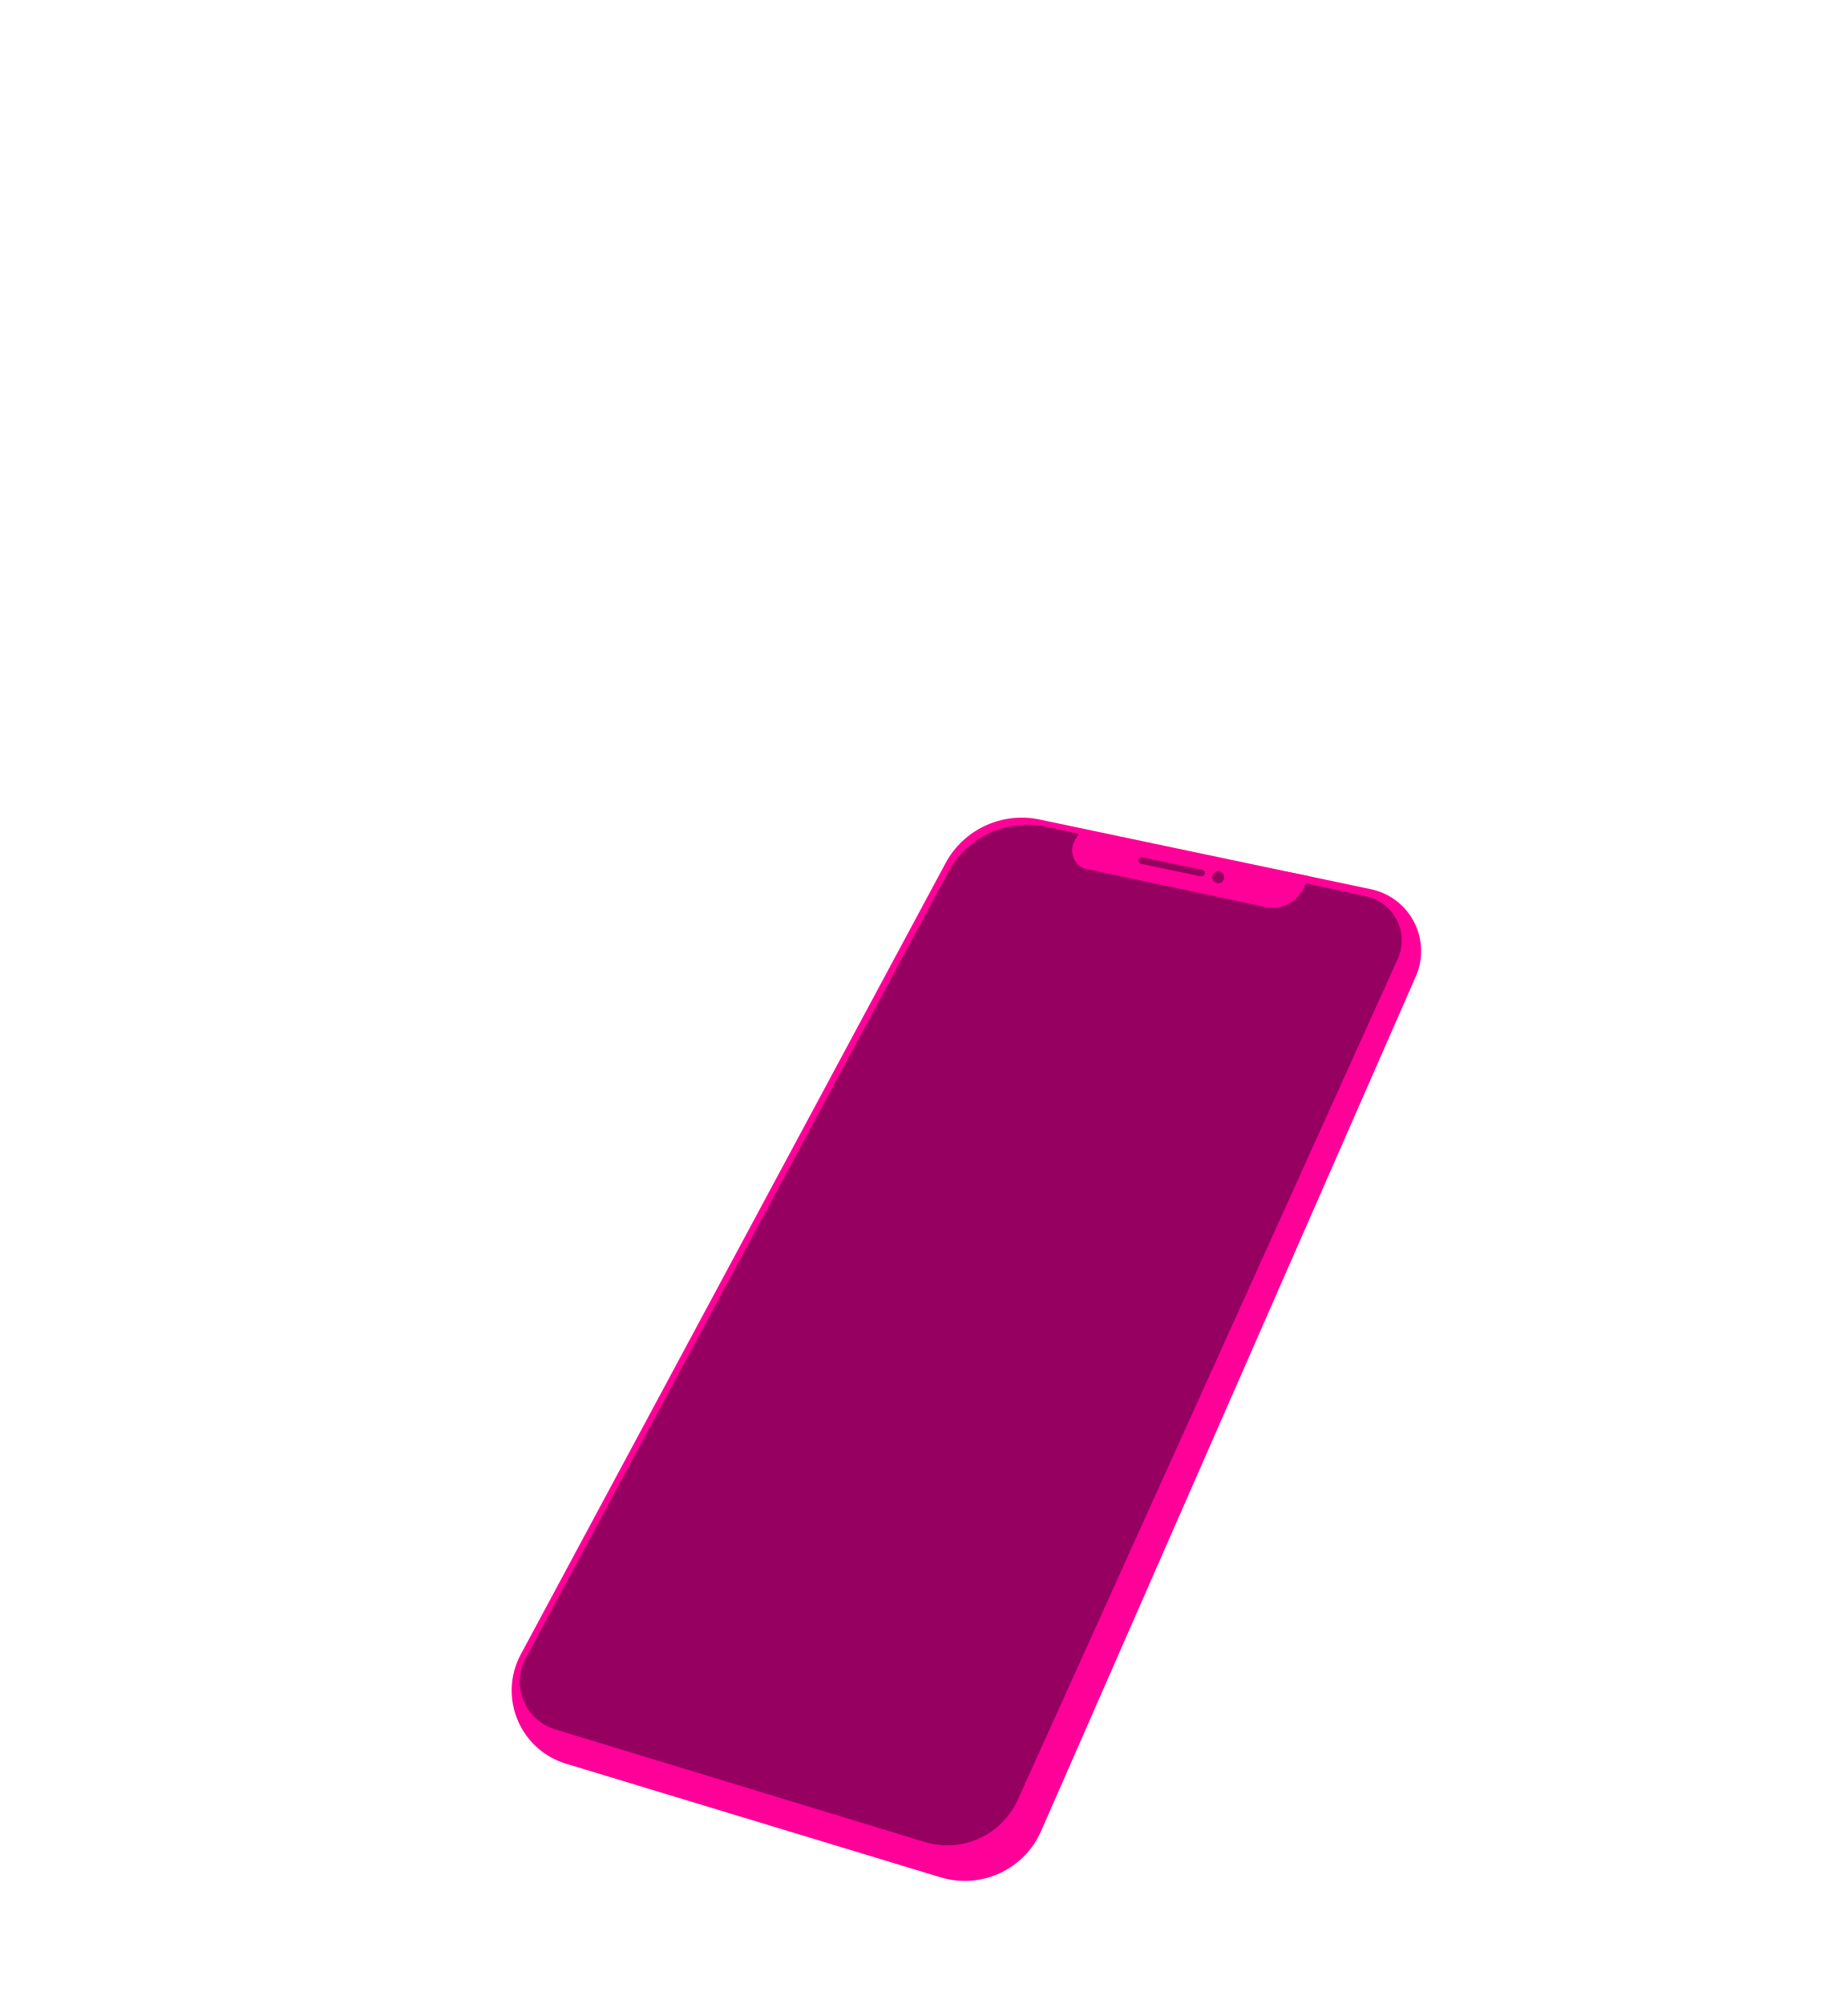
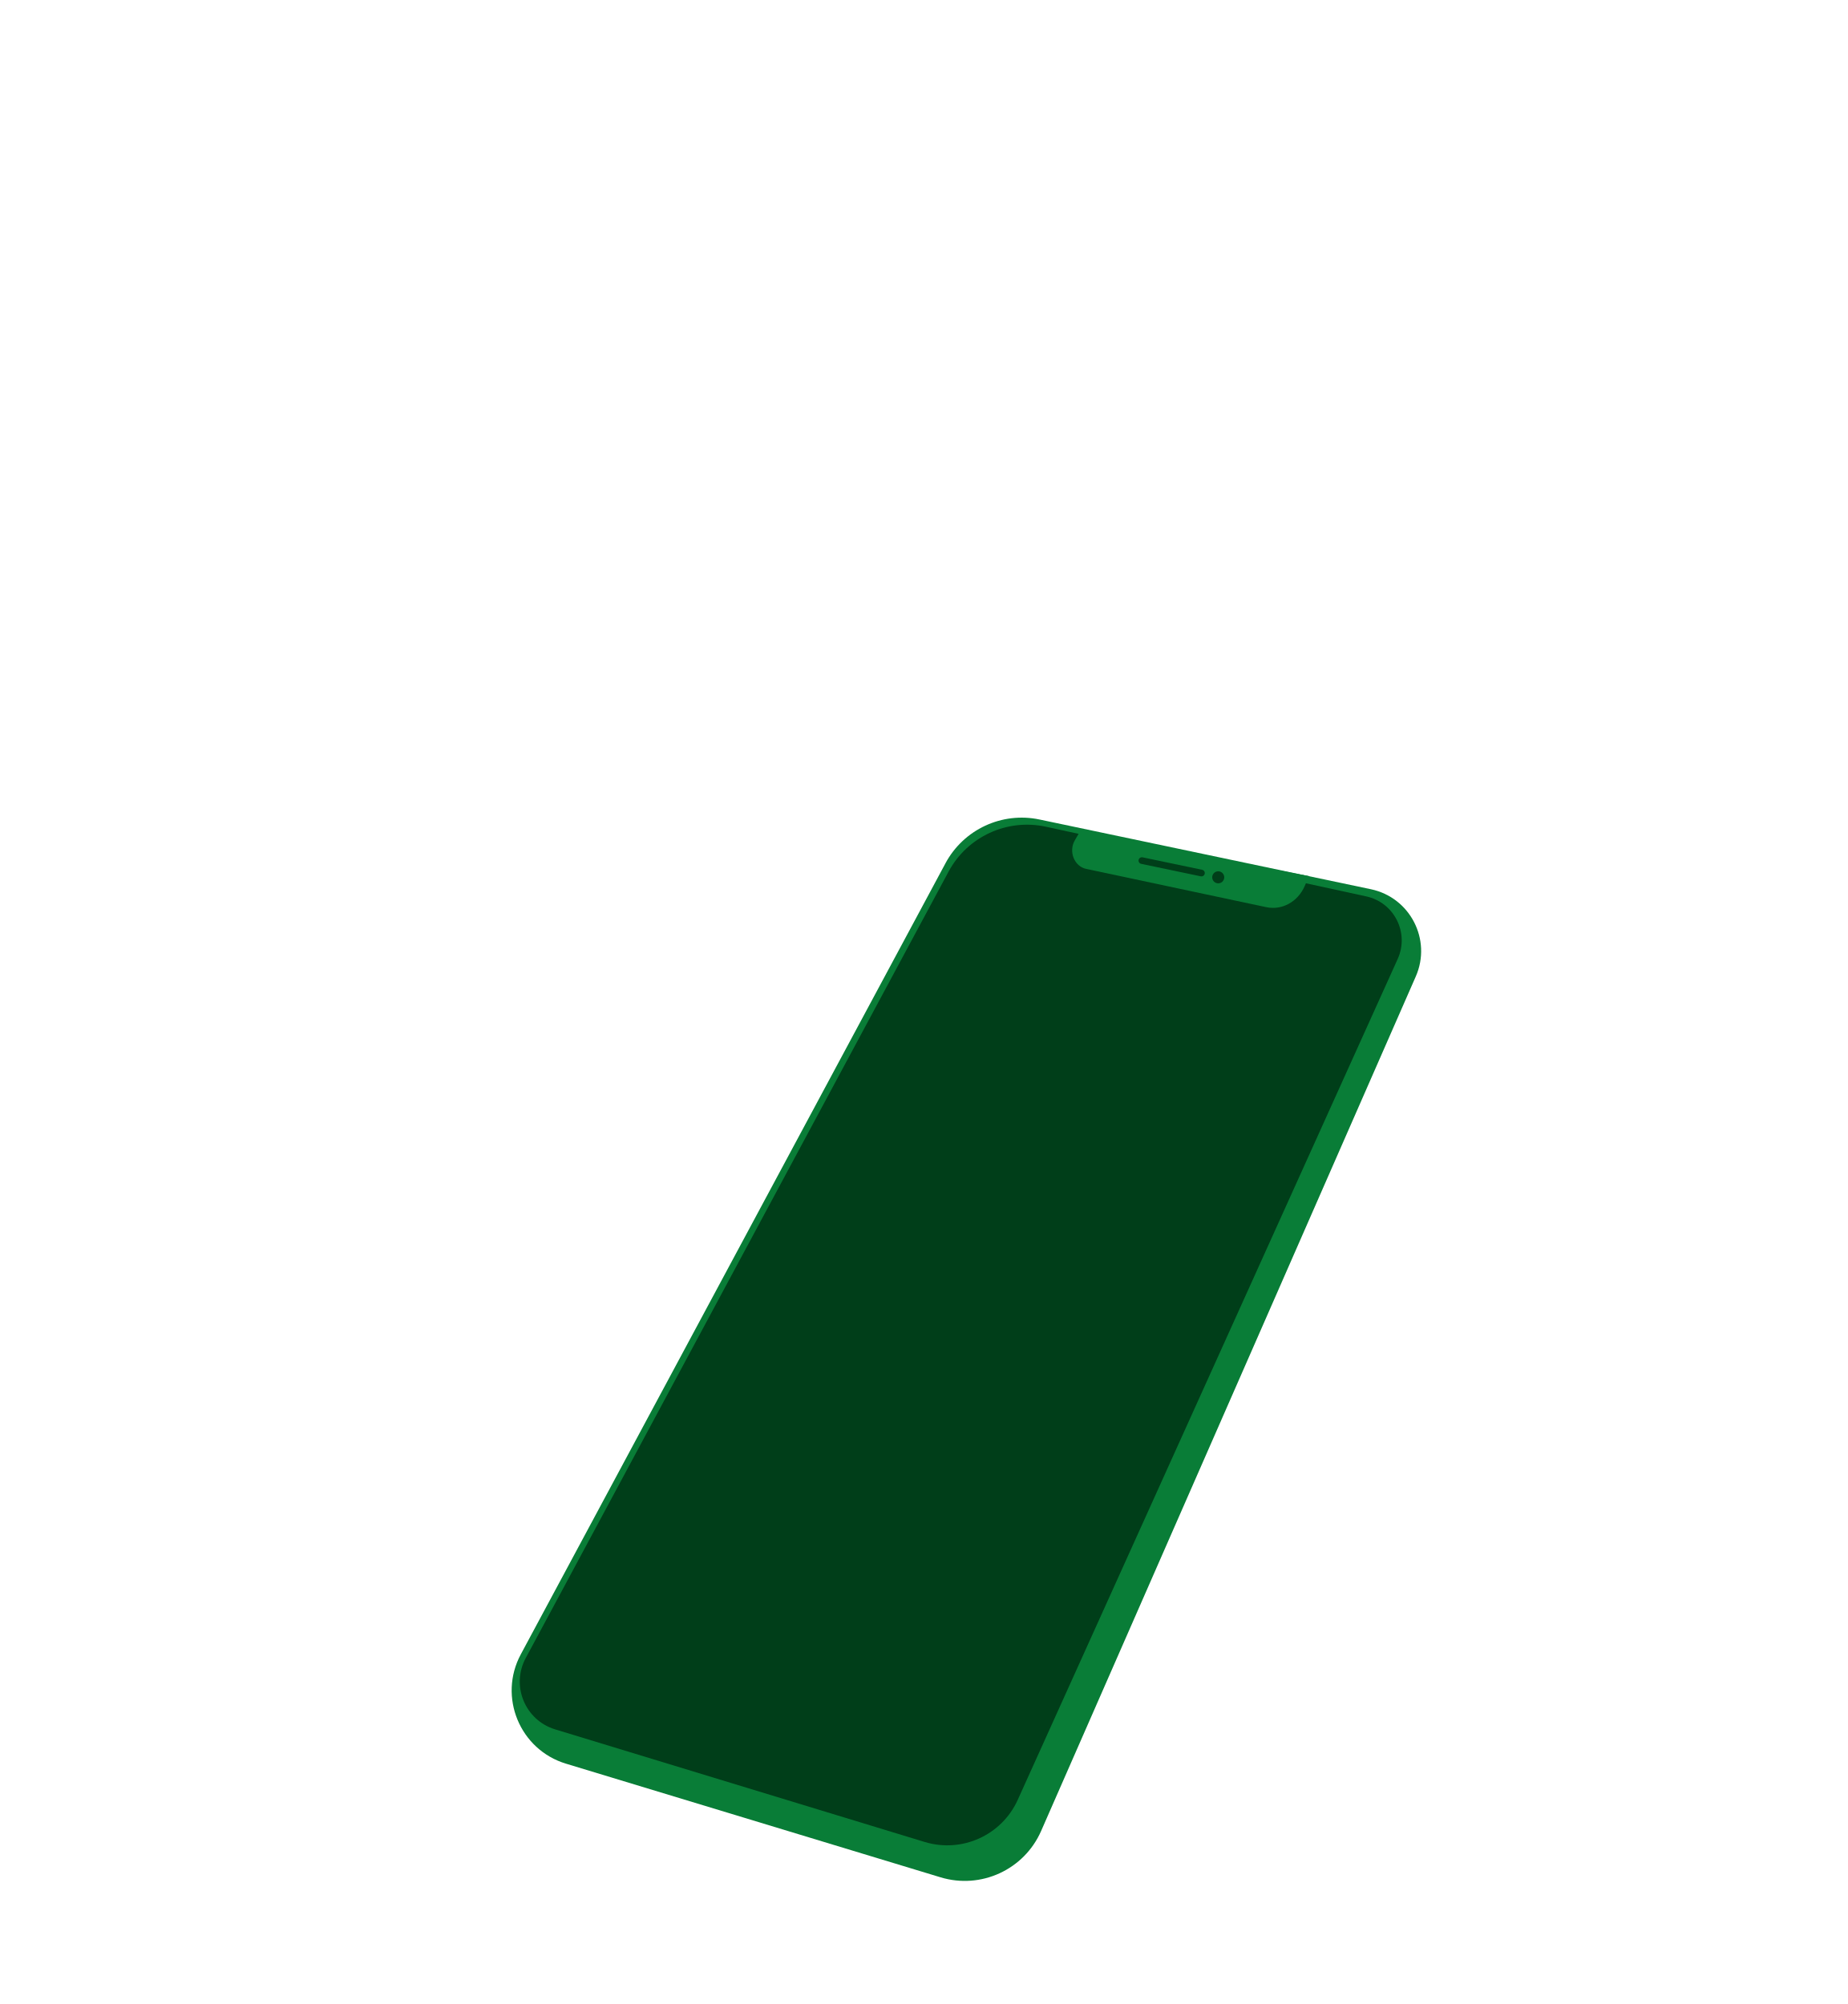
<svg xmlns="http://www.w3.org/2000/svg" viewBox="0 0 1108.84 1202.77">
  <defs>
-     <style>.cls-1{fill:#f09;}.cls-2{fill:#960060;}.cls-3{fill:none;stroke:#960060;stroke-linecap:round;stroke-miterlimit:10;stroke-width:4px;}.cls-4{opacity:0;}</style>
+     <style>.cls-1{fill:#097D37;}.cls-2{fill:#003E19;}.cls-3{fill:none;stroke:#003E19;stroke-linecap:round;stroke-miterlimit:10;stroke-width:4px;}.cls-4{opacity:0;}</style>
  </defs>
  <g id="Layer_1">
    <rect class="cls-4" y="160.93" width="1024" height="1024" />
  </g>
  <g id="Layer_4">
    <path class="cls-1" d="M567.39,518.08l-254.87,474.83c-13.7,25.53-.61,57.21,27.11,65.62l224.77,68.2c24.25,7.36,50.17-4.58,60.35-27.79l224.84-512.88c9.67-22.05-3.38-47.41-26.94-52.36l-198.87-41.85c-22.54-4.74-45.5,5.94-56.4,26.23Z" />
    <path class="cls-2" d="M333.13,1037.94l221.76,67.58c22.32,6.8,46.23-4.02,55.84-25.29l228.01-504.69c7.08-15.67-2.08-33.89-18.89-37.54l-192.23-41.81c-23.28-5.06-47.09,5.91-58.37,26.89l-253.76,472.04c-8.95,16.65-.43,37.32,17.65,42.83Z" />
    <path class="cls-1" d="M647.73,499.62l-2.75,4.73c-3.88,6.69-.34,15.62,6.78,17.14l108.12,22.98c9.47,2.01,18.94-3.21,23.08-12.74l2.56-5.89-137.8-26.23Z" />
    <line class="cls-3" x1="685.22" y1="516.51" x2="720.97" y2="523.99" />
    <circle class="cls-2" cx="731.04" cy="526.55" r="3.61" />
  </g>
</svg>
